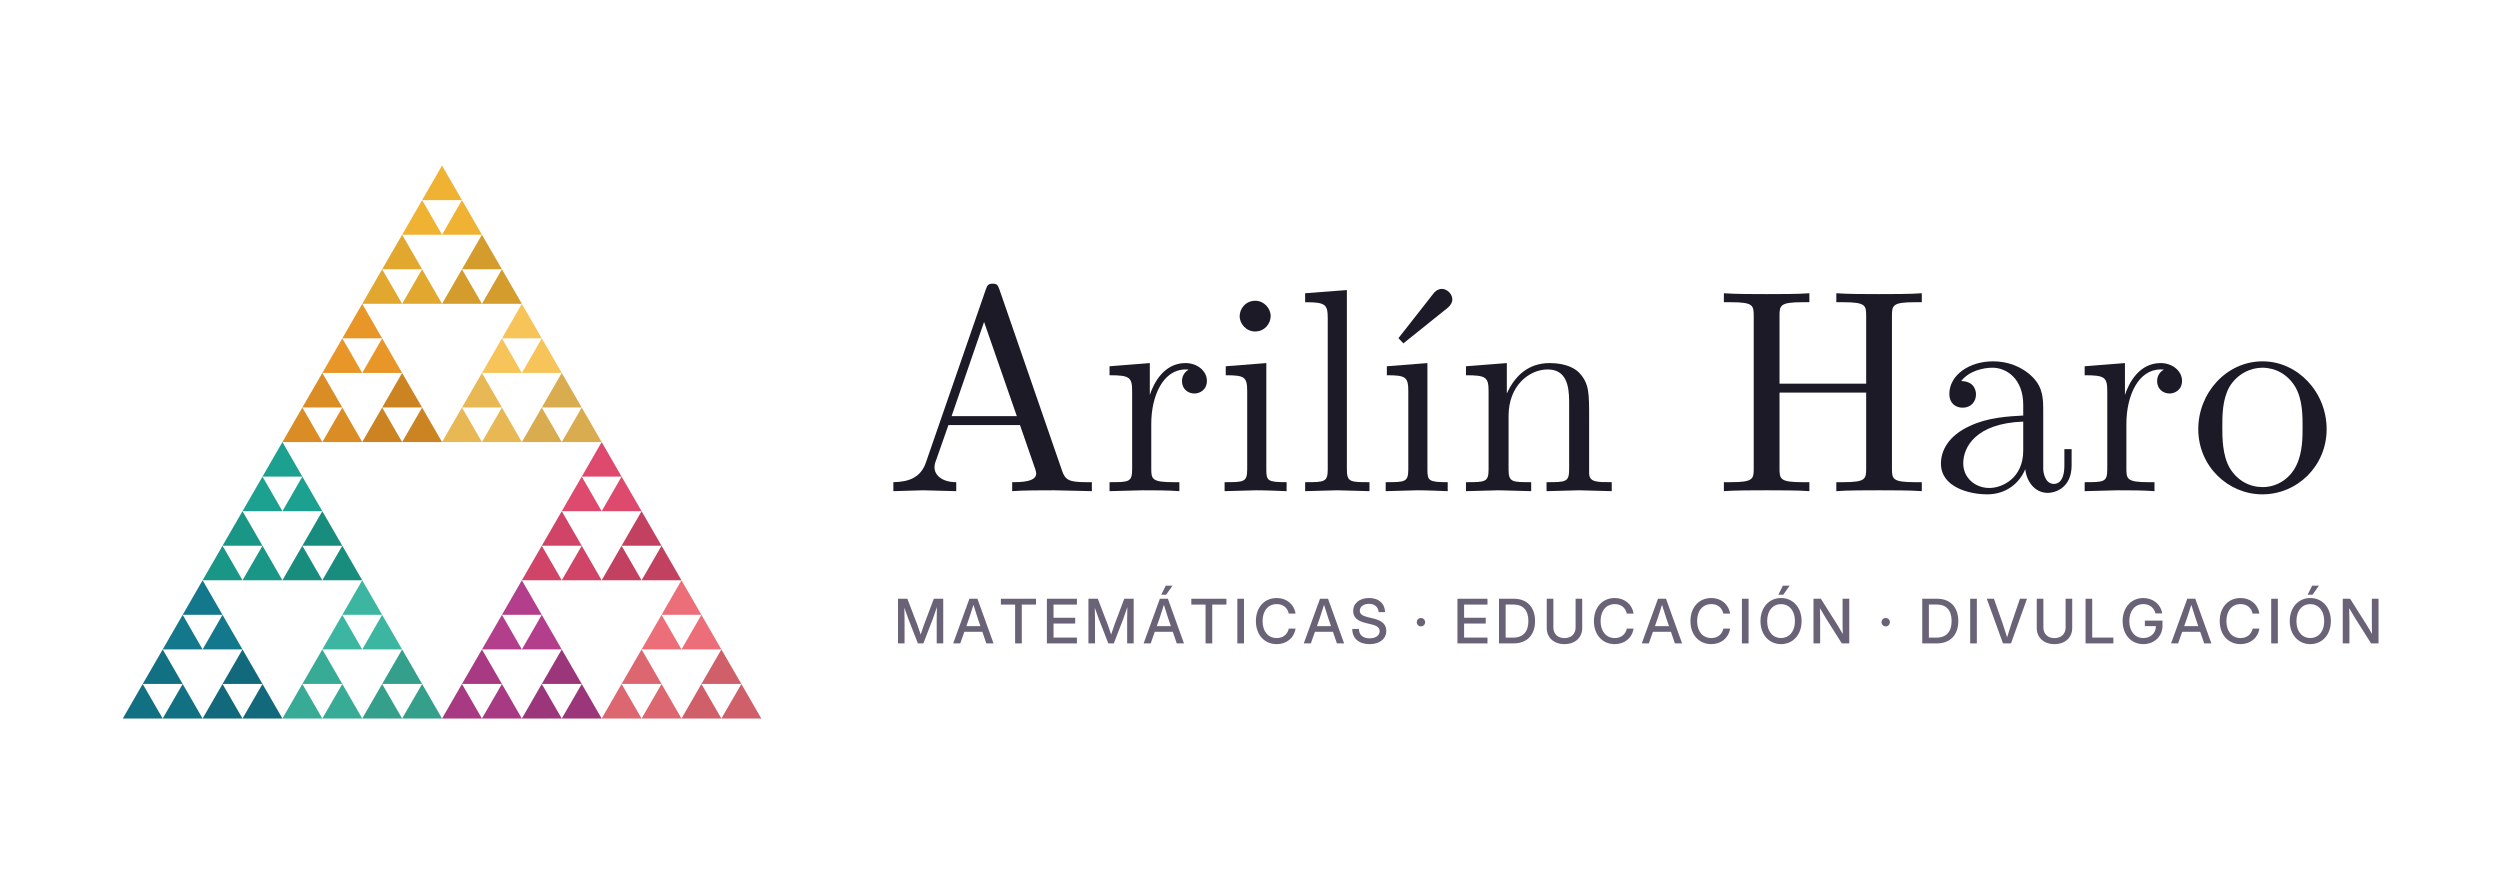
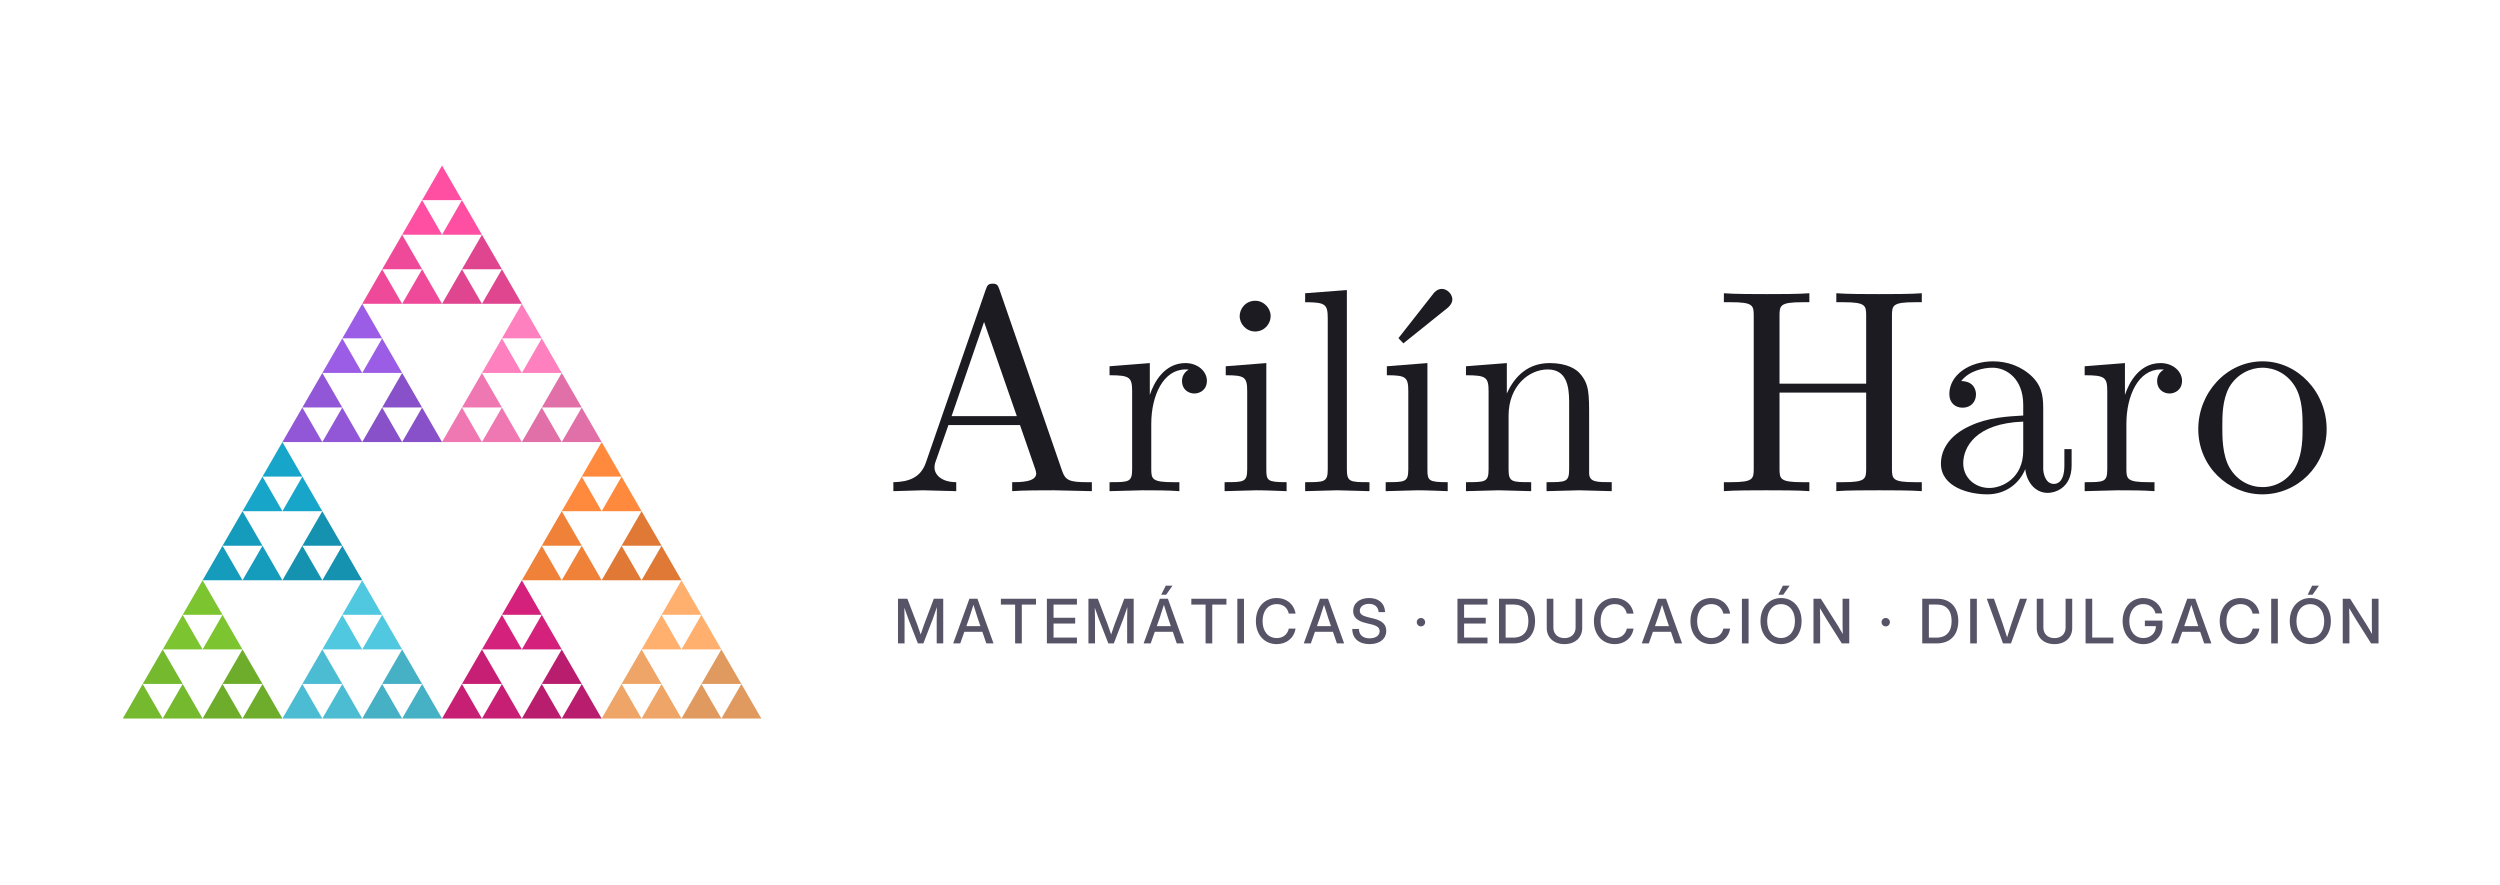
<svg xmlns="http://www.w3.org/2000/svg" viewBox="0 0 1018 360">
  <g transform="translate(50,67.4167) scale(2.6)">
    <g transform="translate(0,0)">
-       <path d="M46.88 5.41L50.00 0.00L53.12 5.41Z" fill="#f0b232" />
-       <path d="M43.75 10.83L46.88 5.41L50.00 10.83Z" fill="#f0b232" />
-       <path d="M50.00 10.83L53.12 5.41L56.25 10.83Z" fill="#f0b232" />
-       <path d="M40.62 16.24L43.75 10.83L46.88 16.24Z" fill="#e1a72f" />
-       <path d="M37.50 21.65L40.62 16.24L43.75 21.65Z" fill="#e1a72f" />
-       <path d="M43.75 21.65L46.88 16.24L50.00 21.65Z" fill="#e1a72f" />
-       <path d="M53.12 16.24L56.25 10.83L59.38 16.24Z" fill="#d39c2c" />
-       <path d="M50.00 21.65L53.12 16.24L56.25 21.65Z" fill="#d39c2c" />
-       <path d="M56.25 21.65L59.38 16.24L62.50 21.65Z" fill="#d39c2c" />
-       <path d="M34.38 27.06L37.50 21.65L40.62 27.06Z" fill="#e89628" />
-       <path d="M31.25 32.48L34.38 27.06L37.50 32.48Z" fill="#e89628" />
-       <path d="M37.50 32.48L40.62 27.06L43.75 32.48Z" fill="#e89628" />
-       <path d="M28.12 37.89L31.25 32.48L34.38 37.89Z" fill="#da8d25" />
-       <path d="M25.00 43.30L28.12 37.89L31.25 43.30Z" fill="#da8d25" />
-       <path d="M31.25 43.30L34.38 37.89L37.50 43.30Z" fill="#da8d25" />
-       <path d="M40.62 37.89L43.75 32.48L46.88 37.89Z" fill="#cc8423" />
-       <path d="M37.50 43.30L40.62 37.89L43.75 43.30Z" fill="#cc8423" />
-       <path d="M43.75 43.30L46.88 37.89L50.00 43.30Z" fill="#cc8423" />
-       <path d="M59.38 27.06L62.50 21.65L65.62 27.06Z" fill="#f7c45a" />
-       <path d="M56.25 32.48L59.38 27.06L62.50 32.48Z" fill="#f7c45a" />
-       <path d="M62.50 32.48L65.62 27.06L68.75 32.48Z" fill="#f7c45a" />
-       <path d="M53.12 37.89L56.25 32.48L59.38 37.89Z" fill="#e8b854" />
-       <path d="M50.00 43.30L53.12 37.89L56.25 43.30Z" fill="#e8b854" />
-       <path d="M56.25 43.30L59.38 37.89L62.50 43.30Z" fill="#e8b854" />
-       <path d="M65.62 37.89L68.75 32.48L71.88 37.89Z" fill="#d9ac4f" />
-       <path d="M62.50 43.30L65.62 37.89L68.75 43.30Z" fill="#d9ac4f" />
-       <path d="M68.75 43.30L71.88 37.89L75.00 43.30Z" fill="#d9ac4f" />
-       <path d="M21.88 48.71L25.00 43.30L28.12 48.71Z" fill="#1ca08f" />
-       <path d="M18.75 54.13L21.88 48.71L25.00 54.13Z" fill="#1ca08f" />
-       <path d="M25.00 54.13L28.12 48.71L31.25 54.13Z" fill="#1ca08f" />
-       <path d="M15.62 59.54L18.75 54.13L21.88 59.54Z" fill="#1a9686" />
-       <path d="M12.50 64.95L15.62 59.54L18.75 64.95Z" fill="#1a9686" />
-       <path d="M18.75 64.95L21.88 59.54L25.00 64.95Z" fill="#1a9686" />
-       <path d="M28.12 59.54L31.25 54.13L34.38 59.54Z" fill="#188c7d" />
-       <path d="M25.00 64.95L28.12 59.54L31.25 64.95Z" fill="#188c7d" />
-       <path d="M31.25 64.95L34.38 59.54L37.50 64.95Z" fill="#188c7d" />
-       <path d="M9.38 70.36L12.50 64.95L15.62 70.36Z" fill="#14788c" />
-       <path d="M6.25 75.78L9.38 70.36L12.50 75.78Z" fill="#14788c" />
-       <path d="M12.50 75.78L15.62 70.36L18.75 75.78Z" fill="#14788c" />
-       <path d="M3.12 81.19L6.25 75.78L9.38 81.19Z" fill="#127083" />
-       <path d="M0.00 86.60L3.12 81.19L6.25 86.60Z" fill="#127083" />
-       <path d="M6.25 86.60L9.38 81.19L12.50 86.60Z" fill="#127083" />
-       <path d="M15.62 81.19L18.75 75.78L21.88 81.19Z" fill="#11697b" />
-       <path d="M12.50 86.60L15.62 81.19L18.75 86.60Z" fill="#11697b" />
-       <path d="M18.75 86.60L21.88 81.19L25.00 86.60Z" fill="#11697b" />
-       <path d="M34.38 70.36L37.50 64.95L40.62 70.36Z" fill="#3cb6a0" />
-       <path d="M31.25 75.78L34.38 70.36L37.50 75.78Z" fill="#3cb6a0" />
-       <path d="M37.50 75.78L40.62 70.36L43.75 75.78Z" fill="#3cb6a0" />
-       <path d="M28.12 81.19L31.25 75.78L34.38 81.19Z" fill="#38ab96" />
-       <path d="M25.00 86.60L28.12 81.19L31.25 86.60Z" fill="#38ab96" />
-       <path d="M31.25 86.60L34.38 81.19L37.50 86.60Z" fill="#38ab96" />
-       <path d="M40.62 81.19L43.75 75.78L46.88 81.19Z" fill="#34a08c" />
-       <path d="M37.50 86.60L40.62 81.19L43.75 86.60Z" fill="#34a08c" />
-       <path d="M43.75 86.60L46.88 81.19L50.00 86.60Z" fill="#34a08c" />
-       <path d="M71.88 48.71L75.00 43.30L78.12 48.71Z" fill="#de4a6e" />
-       <path d="M68.75 54.13L71.88 48.71L75.00 54.13Z" fill="#de4a6e" />
-       <path d="M75.00 54.13L78.12 48.71L81.25 54.13Z" fill="#de4a6e" />
-       <path d="M65.62 59.54L68.75 54.13L71.88 59.54Z" fill="#d04567" />
-       <path d="M62.50 64.95L65.62 59.54L68.75 64.95Z" fill="#d04567" />
-       <path d="M68.75 64.95L71.88 59.54L75.00 64.95Z" fill="#d04567" />
-       <path d="M78.12 59.54L81.25 54.13L84.38 59.54Z" fill="#c34160" />
-       <path d="M75.00 64.95L78.12 59.54L81.25 64.95Z" fill="#c34160" />
-       <path d="M81.25 64.95L84.38 59.54L87.50 64.95Z" fill="#c34160" />
-       <path d="M59.38 70.36L62.50 64.95L65.62 70.36Z" fill="#b23e8c" />
-       <path d="M56.25 75.78L59.38 70.36L62.50 75.78Z" fill="#b23e8c" />
-       <path d="M62.50 75.78L65.62 70.36L68.75 75.78Z" fill="#b23e8c" />
-       <path d="M53.12 81.19L56.25 75.78L59.38 81.19Z" fill="#a73a83" />
-       <path d="M50.00 86.60L53.12 81.19L56.25 86.60Z" fill="#a73a83" />
-       <path d="M56.25 86.60L59.38 81.19L62.50 86.60Z" fill="#a73a83" />
-       <path d="M65.62 81.19L68.75 75.78L71.88 81.19Z" fill="#9c367b" />
-       <path d="M62.50 86.60L65.62 81.19L68.75 86.60Z" fill="#9c367b" />
-       <path d="M68.75 86.60L71.88 81.19L75.00 86.60Z" fill="#9c367b" />
-       <path d="M84.38 70.36L87.50 64.95L90.62 70.36Z" fill="#ec6e78" />
-       <path d="M81.25 75.78L84.38 70.36L87.50 75.78Z" fill="#ec6e78" />
-       <path d="M87.50 75.78L90.62 70.36L93.75 75.78Z" fill="#ec6e78" />
-       <path d="M78.12 81.19L81.25 75.78L84.38 81.19Z" fill="#dd6770" />
-       <path d="M75.00 86.60L78.12 81.19L81.25 86.60Z" fill="#dd6770" />
-       <path d="M81.25 86.60L84.38 81.19L87.50 86.60Z" fill="#dd6770" />
-       <path d="M90.62 81.19L93.75 75.78L96.88 81.19Z" fill="#cf6069" />
-       <path d="M87.50 86.60L90.62 81.19L93.75 86.60Z" fill="#cf6069" />
-       <path d="M93.75 86.60L96.88 81.19L100.00 86.60Z" fill="#cf6069" />
+       <path d="M46.88 5.41L50.00 0.00L53.12 5.41Z" fill="#ff4fa3" />
+       <path d="M43.75 10.83L46.88 5.41L50.00 10.83Z" fill="#ff4fa3" />
+       <path d="M50.00 10.83L53.12 5.41L56.25 10.83Z" fill="#ff4fa3" />
+       <path d="M40.62 16.24L43.75 10.83L46.88 16.24Z" fill="#ef4a99" />
+       <path d="M37.50 21.65L40.62 16.24L43.75 21.65Z" fill="#ef4a99" />
+       <path d="M43.75 21.65L46.88 16.24L50.00 21.65Z" fill="#ef4a99" />
+       <path d="M53.12 16.24L56.25 10.83L59.38 16.24Z" fill="#e0458f" />
+       <path d="M50.00 21.65L53.12 16.24L56.25 21.65Z" fill="#e0458f" />
+       <path d="M56.25 21.65L59.38 16.24L62.50 21.65Z" fill="#e0458f" />
+       <path d="M34.38 27.06L37.50 21.65L40.62 27.06Z" fill="#9b5de5" />
+       <path d="M31.25 32.48L34.38 27.06L37.50 32.48Z" fill="#9b5de5" />
+       <path d="M37.50 32.48L40.62 27.06L43.75 32.48Z" fill="#9b5de5" />
+       <path d="M28.12 37.89L31.25 32.48L34.38 37.89Z" fill="#9157d7" />
+       <path d="M25.00 43.30L28.12 37.89L31.25 43.30Z" fill="#9157d7" />
+       <path d="M31.25 43.30L34.38 37.89L37.50 43.30Z" fill="#9157d7" />
+       <path d="M40.62 37.89L43.75 32.48L46.88 37.89Z" fill="#8851c9" />
+       <path d="M37.50 43.30L40.62 37.89L43.75 43.30Z" fill="#8851c9" />
+       <path d="M43.75 43.30L46.88 37.89L50.00 43.30Z" fill="#8851c9" />
+       <path d="M59.38 27.06L62.50 21.65L65.62 27.06Z" fill="#ff80be" />
+       <path d="M56.25 32.48L59.38 27.06L62.50 32.48Z" fill="#ff80be" />
+       <path d="M62.50 32.48L65.62 27.06L68.75 32.48Z" fill="#ff80be" />
+       <path d="M53.12 37.89L56.25 32.48L59.38 37.89Z" fill="#ef78b2" />
+       <path d="M50.00 43.30L53.12 37.89L56.25 43.30Z" fill="#ef78b2" />
+       <path d="M56.25 43.30L59.38 37.89L62.50 43.30Z" fill="#ef78b2" />
+       <path d="M65.62 37.89L68.75 32.48L71.88 37.89Z" fill="#e070a7" />
+       <path d="M62.50 43.30L65.62 37.89L68.75 43.30Z" fill="#e070a7" />
+       <path d="M68.75 43.30L71.88 37.89L75.00 43.30Z" fill="#e070a7" />
+       <path d="M21.88 48.71L25.00 43.30L28.12 48.71Z" fill="#17a6c9" />
+       <path d="M18.75 54.13L21.88 48.71L25.00 54.13Z" fill="#17a6c9" />
+       <path d="M25.00 54.13L28.12 48.71L31.25 54.13Z" fill="#17a6c9" />
+       <path d="M15.62 59.54L18.75 54.13L21.88 59.54Z" fill="#159cbc" />
+       <path d="M12.50 64.95L15.62 59.54L18.75 64.95Z" fill="#159cbc" />
+       <path d="M18.75 64.95L21.88 59.54L25.00 64.95Z" fill="#159cbc" />
+       <path d="M28.12 59.54L31.25 54.13L34.38 59.54Z" fill="#1492b0" />
+       <path d="M25.00 64.95L28.12 59.54L31.25 64.95Z" fill="#1492b0" />
+       <path d="M31.25 64.95L34.38 59.54L37.50 64.95Z" fill="#1492b0" />
+       <path d="M9.38 70.36L12.50 64.95L15.62 70.36Z" fill="#7cc531" />
+       <path d="M6.25 75.78L9.38 70.36L12.50 75.78Z" fill="#7cc531" />
+       <path d="M12.50 75.78L15.62 70.36L18.75 75.78Z" fill="#7cc531" />
+       <path d="M3.12 81.19L6.25 75.78L9.38 81.19Z" fill="#74b92e" />
+       <path d="M0.00 86.60L3.12 81.19L6.25 86.60Z" fill="#74b92e" />
+       <path d="M6.25 86.60L9.38 81.19L12.50 86.60Z" fill="#74b92e" />
+       <path d="M15.62 81.19L18.75 75.78L21.88 81.19Z" fill="#6dad2b" />
+       <path d="M12.50 86.60L15.62 81.19L18.75 86.60Z" fill="#6dad2b" />
+       <path d="M18.75 86.60L21.88 81.19L25.00 86.60Z" fill="#6dad2b" />
+       <path d="M34.38 70.36L37.50 64.95L40.62 70.36Z" fill="#50c8e0" />
+       <path d="M31.25 75.78L34.38 70.36L37.50 75.78Z" fill="#50c8e0" />
+       <path d="M37.50 75.78L40.62 70.36L43.75 75.78Z" fill="#50c8e0" />
+       <path d="M28.12 81.19L31.25 75.78L34.38 81.19Z" fill="#4bbcd2" />
+       <path d="M25.00 86.60L28.12 81.19L31.25 86.60Z" fill="#4bbcd2" />
+       <path d="M31.25 86.60L34.38 81.19L37.50 86.60Z" fill="#4bbcd2" />
+       <path d="M40.62 81.19L43.75 75.78L46.88 81.19Z" fill="#46b0c5" />
+       <path d="M37.50 86.60L40.62 81.19L43.75 86.60Z" fill="#46b0c5" />
+       <path d="M43.75 86.60L46.88 81.19L50.00 86.60Z" fill="#46b0c5" />
+       <path d="M71.88 48.71L75.00 43.30L78.12 48.71Z" fill="#ff8a3d" />
+       <path d="M68.75 54.13L71.88 48.71L75.00 54.13Z" fill="#ff8a3d" />
+       <path d="M75.00 54.13L78.12 48.71L81.25 54.13Z" fill="#ff8a3d" />
+       <path d="M65.62 59.54L68.75 54.13L71.88 59.54Z" fill="#ef8139" />
+       <path d="M62.50 64.95L65.62 59.54L68.75 64.95Z" fill="#ef8139" />
+       <path d="M68.75 64.95L71.88 59.54L75.00 64.95Z" fill="#ef8139" />
+       <path d="M78.12 59.54L81.25 54.13L84.38 59.54Z" fill="#e07935" />
+       <path d="M75.00 64.95L78.12 59.54L81.25 64.95Z" fill="#e07935" />
+       <path d="M81.25 64.95L84.38 59.54L87.50 64.95Z" fill="#e07935" />
+       <path d="M59.38 70.36L62.50 64.95L65.62 70.36Z" fill="#d3217c" />
+       <path d="M56.25 75.78L59.38 70.36L62.50 75.78Z" fill="#d3217c" />
+       <path d="M62.50 75.78L65.62 70.36L68.75 75.78Z" fill="#d3217c" />
+       <path d="M53.12 81.19L56.25 75.78L59.38 81.19Z" fill="#c61f74" />
+       <path d="M50.00 86.60L53.12 81.19L56.25 86.60Z" fill="#c61f74" />
+       <path d="M56.25 86.60L59.38 81.19L62.50 86.60Z" fill="#c61f74" />
+       <path d="M65.62 81.19L68.75 75.78L71.88 81.19Z" fill="#b91d6d" />
+       <path d="M62.50 86.60L65.62 81.19L68.75 86.60Z" fill="#b91d6d" />
+       <path d="M68.75 86.60L71.88 81.19L75.00 86.60Z" fill="#b91d6d" />
+       <path d="M84.38 70.36L87.50 64.95L90.62 70.36Z" fill="#ffb06e" />
+       <path d="M81.25 75.78L84.38 70.36L87.50 75.78Z" fill="#ffb06e" />
+       <path d="M87.50 75.78L90.62 70.36L93.75 75.78Z" fill="#ffb06e" />
+       <path d="M78.12 81.19L81.25 75.78L84.38 81.19Z" fill="#efa567" />
+       <path d="M75.00 86.60L78.12 81.19L81.25 86.60Z" fill="#efa567" />
+       <path d="M81.25 86.60L84.38 81.19L87.50 86.60Z" fill="#efa567" />
+       <path d="M90.62 81.19L93.75 75.78L96.88 81.19Z" fill="#e09a60" />
+       <path d="M87.50 86.60L90.62 81.19L93.75 86.60Z" fill="#e09a60" />
+       <path d="M93.75 86.60L96.88 81.19L100.00 86.60Z" fill="#e09a60" />
    </g>
  </g>
-   <g fill="#1c1a27">
+   <g fill="#1c1b22">
    <path transform="translate(360.00,200.00) scale(0.118,-0.118)" d="M717 0V31H699C639 31 625 38 614 71L398 696C393 709 391 716 375 716C359 716 356 710 351 696L144 98C126 47 86 32 32 31V0L134 3L249 0V31C199 31 174 56 174 82C174 85 175 95 176 97L222 228H469L522 75C523 71 525 65 525 61C525 31 469 31 442 31V0C478 3 548 3 586 3ZM458 259H233L345 584Z" />
    <path transform="translate(448.50,200.00) scale(0.118,-0.118)" d="M364 381C364 413 333 442 290 442C217 442 181 375 167 332V442L28 431V400C98 400 106 393 106 344V76C106 31 95 31 28 31V0L142 3C182 3 229 3 269 0V31H248C174 31 172 42 172 78V232C172 331 214 420 290 420C297 420 299 420 301 419C298 418 278 406 278 380C278 352 299 337 321 337C339 337 364 349 364 381Z" />
    <path transform="translate(494.76,200.00) scale(0.118,-0.118)" d="M247 0V31C181 31 177 36 177 75V442L37 431V400C102 400 111 394 111 345V76C111 31 100 31 33 31V0L143 3C178 3 213 1 247 0ZM192 604C192 631 169 657 139 657C105 657 85 629 85 604C85 577 108 551 138 551C172 551 192 579 192 604Z" />
    <path transform="translate(527.56,200.00) scale(0.118,-0.118)" d="M255 0V31C188 31 177 31 177 76V694L33 683V652C103 652 111 645 111 596V76C111 31 100 31 33 31V0L144 3Z" />
    <path transform="translate(560.36,200.00) scale(0.118,-0.118)" d="M247 0V31C181 31 177 36 177 75V442L37 431V400C102 400 111 394 111 345V76C111 31 100 31 33 31V0L143 3C178 3 213 1 247 0ZM263 662C263 680 245 698 227 698C212 698 201 687 197 681L77 528L94 510L246 632C255 639 263 650 263 662Z" />
    <path transform="translate(593.17,200.00) scale(0.118,-0.118)" d="M535 0V31C483 31 458 31 457 61V252C457 338 457 369 426 405C412 422 379 442 321 442C248 442 201 399 173 337V442L32 431V400C102 400 110 393 110 344V76C110 31 99 31 32 31V0L145 3L257 0V31C190 31 179 31 179 76V260C179 364 250 420 314 420C377 420 388 366 388 309V76C388 31 377 31 310 31V0L423 3Z" />
    <path transform="translate(698.07,200.00) scale(0.118,-0.118)" d="M716 0V31H692C615 31 613 42 613 78V605C613 641 615 652 692 652H716V683C681 680 607 680 569 680C531 680 456 680 421 683V652H445C522 652 524 641 524 605V371H225V605C225 641 227 652 304 652H328V683C293 680 219 680 181 680C143 680 68 680 33 683V652H57C134 652 136 641 136 605V78C136 42 134 31 57 31H33V0C68 3 142 3 180 3C218 3 293 3 328 0V31H304C227 31 225 42 225 78V340H524V78C524 42 522 31 445 31H421V0C456 3 530 3 568 3C606 3 681 3 716 0Z" />
    <path transform="translate(786.57,200.00) scale(0.118,-0.118)" d="M483 89V145H458V89C458 31 433 25 422 25C389 25 385 70 385 75V275C385 317 385 356 349 393C310 432 260 448 212 448C130 448 61 401 61 335C61 305 81 288 107 288C135 288 153 308 153 334C153 346 148 379 102 380C129 415 178 426 210 426C259 426 316 387 316 298V261C265 258 195 255 132 225C57 191 32 139 32 95C32 14 129 -11 192 -11C258 -11 304 29 323 76C327 36 354 -6 401 -6C422 -6 483 8 483 89ZM316 140C316 45 244 11 199 11C150 11 109 46 109 96C109 151 151 234 316 240Z" />
    <path transform="translate(845.57,200.00) scale(0.118,-0.118)" d="M364 381C364 413 333 442 290 442C217 442 181 375 167 332V442L28 431V400C98 400 106 393 106 344V76C106 31 95 31 28 31V0L142 3C182 3 229 3 269 0V31H248C174 31 172 42 172 78V232C172 331 214 420 290 420C297 420 299 420 301 419C298 418 278 406 278 380C278 352 299 337 321 337C339 337 364 349 364 381Z" />
    <path transform="translate(891.83,200.00) scale(0.118,-0.118)" d="M471 214C471 342 371 448 250 448C125 448 28 339 28 214C28 85 132 -11 249 -11C370 -11 471 87 471 214ZM388 222C388 186 388 132 366 88C344 43 300 14 250 14C207 14 163 35 136 81C111 125 111 186 111 222C111 261 111 315 135 359C162 405 209 426 249 426C293 426 336 404 362 361C388 318 388 260 388 222Z" />
  </g>
-   <g fill="#6a6377">
+   <g fill="#585468">
    <path transform="translate(364.00,262.00) scale(0.01221,-0.01221)" d="M136 0H355V812C355 913 351 1055 348 1190C402 1036 452 894 483 812L800 0H982L1296 812C1328 897 1379 1049 1434 1211C1431 1070 1427 918 1427 812V0H1645V1490H1331L1002 617C976 541 927 400 893 297C859 400 810 541 783 617L449 1490H136Z" />
    <path transform="translate(387.94,262.00) scale(0.01221,-0.01221)" d="M16 0H252L388 387H989L1121 0H1362L825 1490H557ZM455 576 548 840C589 963 632 1094 692 1287C751 1094 793 963 834 840L924 576Z" />
    <path transform="translate(406.97,262.00) scale(0.01221,-0.01221)" d="M48 1295H523V0H746V1295H1219V1490H48Z" />
    <path transform="translate(424.63,262.00) scale(0.01221,-0.01221)" d="M136 0H1138V195H358V663H1080V856H358V1295H1138V1490H136Z" />
    <path transform="translate(441.55,262.00) scale(0.01221,-0.01221)" d="M136 0H355V812C355 913 351 1055 348 1190C402 1036 452 894 483 812L800 0H982L1296 812C1328 897 1379 1049 1434 1211C1431 1070 1427 918 1427 812V0H1645V1490H1331L1002 617C976 541 927 400 893 297C859 400 810 541 783 617L449 1490H136Z" />
    <path transform="translate(465.49,262.00) scale(0.01221,-0.01221)" d="M16 0H252L388 387H989L1121 0H1362L825 1490H557ZM455 576 548 840C589 963 632 1094 692 1287C751 1094 793 963 834 840L924 576ZM603 1624H767L979 1927H754Z" />
    <path transform="translate(484.52,262.00) scale(0.01221,-0.01221)" d="M48 1295H523V0H746V1295H1219V1490H48Z" />
    <path transform="translate(502.18,262.00) scale(0.01221,-0.01221)" d="M358 1490H136V0H358Z" />
    <path transform="translate(510.41,262.00) scale(0.01221,-0.01221)" d="M776 -24C1101 -24 1353 177 1404 494H1179C1132 292 980 179 778 179C484 179 304 407 304 744C304 1083 484 1311 778 1311C981 1311 1134 1197 1178 994H1404C1352 1312 1101 1514 776 1514C364 1514 81 1203 81 744C81 288 365 -24 776 -24Z" />
    <path transform="translate(530.70,262.00) scale(0.01221,-0.01221)" d="M16 0H252L388 387H989L1121 0H1362L825 1490H557ZM455 576 548 840C589 963 632 1094 692 1287C751 1094 793 963 834 840L924 576Z" />
    <path transform="translate(549.73,262.00) scale(0.01221,-0.01221)" d="M652 -24C990 -24 1209 152 1209 420C1209 633 1071 762 772 833L611 871C406 920 326 982 326 1090C326 1225 453 1320 633 1320C821 1320 943 1215 954 1044H1169C1160 1335 957 1514 636 1514C316 1514 105 1341 105 1079C105 873 237 748 538 677L701 638C908 589 987 523 987 408C987 263 854 170 652 170C429 170 298 286 297 483H75C75 168 295 -24 652 -24Z" />
    <path transform="translate(575.76,262.00) scale(0.01221,-0.01221)" d="M233 568C312 568 373 630 373 708C373 786 312 848 233 848C155 848 94 786 94 708C94 630 155 568 233 568Z" />
    <path transform="translate(591.81,262.00) scale(0.01221,-0.01221)" d="M136 0H1138V195H358V663H1080V856H358V1295H1138V1490H136Z" />
    <path transform="translate(608.73,262.00) scale(0.01221,-0.01221)" d="M618 0C1073 0 1339 284 1339 747C1339 1208 1072 1490 633 1490H136V0ZM358 193V1297H619C951 1297 1116 1092 1116 747C1116 400 951 193 604 193Z" />
    <path transform="translate(628.26,262.00) scale(0.01221,-0.01221)" d="M720 -24C1078 -24 1312 199 1312 510V1490H1091V528C1091 324 950 177 720 177C491 177 350 324 350 528V1490H129V510C129 199 362 -24 720 -24Z" />
    <path transform="translate(648.05,262.00) scale(0.01221,-0.01221)" d="M776 -24C1101 -24 1353 177 1404 494H1179C1132 292 980 179 778 179C484 179 304 407 304 744C304 1083 484 1311 778 1311C981 1311 1134 1197 1178 994H1404C1352 1312 1101 1514 776 1514C364 1514 81 1203 81 744C81 288 365 -24 776 -24Z" />
    <path transform="translate(668.33,262.00) scale(0.01221,-0.01221)" d="M16 0H252L388 387H989L1121 0H1362L825 1490H557ZM455 576 548 840C589 963 632 1094 692 1287C751 1094 793 963 834 840L924 576Z" />
    <path transform="translate(687.36,262.00) scale(0.01221,-0.01221)" d="M776 -24C1101 -24 1353 177 1404 494H1179C1132 292 980 179 778 179C484 179 304 407 304 744C304 1083 484 1311 778 1311C981 1311 1134 1197 1178 994H1404C1352 1312 1101 1514 776 1514C364 1514 81 1203 81 744C81 288 365 -24 776 -24Z" />
    <path transform="translate(707.65,262.00) scale(0.01221,-0.01221)" d="M358 1490H136V0H358Z" />
    <path transform="translate(715.88,262.00) scale(0.01221,-0.01221)" d="M766 -24C1163 -24 1452 288 1452 744C1452 1202 1163 1514 766 1514C369 1514 81 1202 81 744C81 289 369 -24 766 -24ZM766 179C509 179 304 381 304 744C304 1109 509 1311 766 1311C1023 1311 1229 1109 1229 744C1229 381 1023 179 766 179ZM677 1624H841L1054 1927H828Z" />
    <path transform="translate(736.79,262.00) scale(0.01221,-0.01221)" d="M136 0H358V806C358 872 357 1001 350 1176C449 1006 530 871 572 805L1081 0H1329V1490H1106V603C1106 549 1108 422 1112 314C1052 420 986 533 951 589L382 1490H136Z" />
    <path transform="translate(765.01,262.00) scale(0.01221,-0.01221)" d="M233 568C312 568 373 630 373 708C373 786 312 848 233 848C155 848 94 786 94 708C94 630 155 568 233 568Z" />
    <path transform="translate(781.07,262.00) scale(0.01221,-0.01221)" d="M618 0C1073 0 1339 284 1339 747C1339 1208 1072 1490 633 1490H136V0ZM358 193V1297H619C951 1297 1116 1092 1116 747C1116 400 951 193 604 193Z" />
    <path transform="translate(800.60,262.00) scale(0.01221,-0.01221)" d="M358 1490H136V0H358Z" />
    <path transform="translate(808.82,262.00) scale(0.01221,-0.01221)" d="M557 0H824L1357 1490H1122L835 650C799 542 754 398 694 202C632 398 586 542 550 650L255 1490H16Z" />
    <path transform="translate(827.79,262.00) scale(0.01221,-0.01221)" d="M720 -24C1078 -24 1312 199 1312 510V1490H1091V528C1091 324 950 177 720 177C491 177 350 324 350 528V1490H129V510C129 199 362 -24 720 -24Z" />
    <path transform="translate(847.58,262.00) scale(0.01221,-0.01221)" d="M136 0H1063V195H358V1490H136Z" />
    <path transform="translate(863.34,262.00) scale(0.01221,-0.01221)" d="M771 -24C1137 -24 1411 235 1411 590V761H823V576H1192C1190 339 1008 179 774 179C491 179 304 406 304 744C304 1084 490 1311 773 1311C978 1311 1134 1186 1176 1002H1401C1354 1305 1094 1514 770 1514C371 1514 81 1203 81 744C81 292 367 -24 771 -24Z" />
    <path transform="translate(883.85,262.00) scale(0.01221,-0.01221)" d="M16 0H252L388 387H989L1121 0H1362L825 1490H557ZM455 576 548 840C589 963 632 1094 692 1287C751 1094 793 963 834 840L924 576Z" />
    <path transform="translate(902.88,262.00) scale(0.01221,-0.01221)" d="M776 -24C1101 -24 1353 177 1404 494H1179C1132 292 980 179 778 179C484 179 304 407 304 744C304 1083 484 1311 778 1311C981 1311 1134 1197 1178 994H1404C1352 1312 1101 1514 776 1514C364 1514 81 1203 81 744C81 288 365 -24 776 -24Z" />
    <path transform="translate(923.17,262.00) scale(0.01221,-0.01221)" d="M358 1490H136V0H358Z" />
    <path transform="translate(931.40,262.00) scale(0.01221,-0.01221)" d="M766 -24C1163 -24 1452 288 1452 744C1452 1202 1163 1514 766 1514C369 1514 81 1202 81 744C81 289 369 -24 766 -24ZM766 179C509 179 304 381 304 744C304 1109 509 1311 766 1311C1023 1311 1229 1109 1229 744C1229 381 1023 179 766 179ZM677 1624H841L1054 1927H828Z" />
    <path transform="translate(952.31,262.00) scale(0.01221,-0.01221)" d="M136 0H358V806C358 872 357 1001 350 1176C449 1006 530 871 572 805L1081 0H1329V1490H1106V603C1106 549 1108 422 1112 314C1052 420 986 533 951 589L382 1490H136Z" />
  </g>
</svg>
